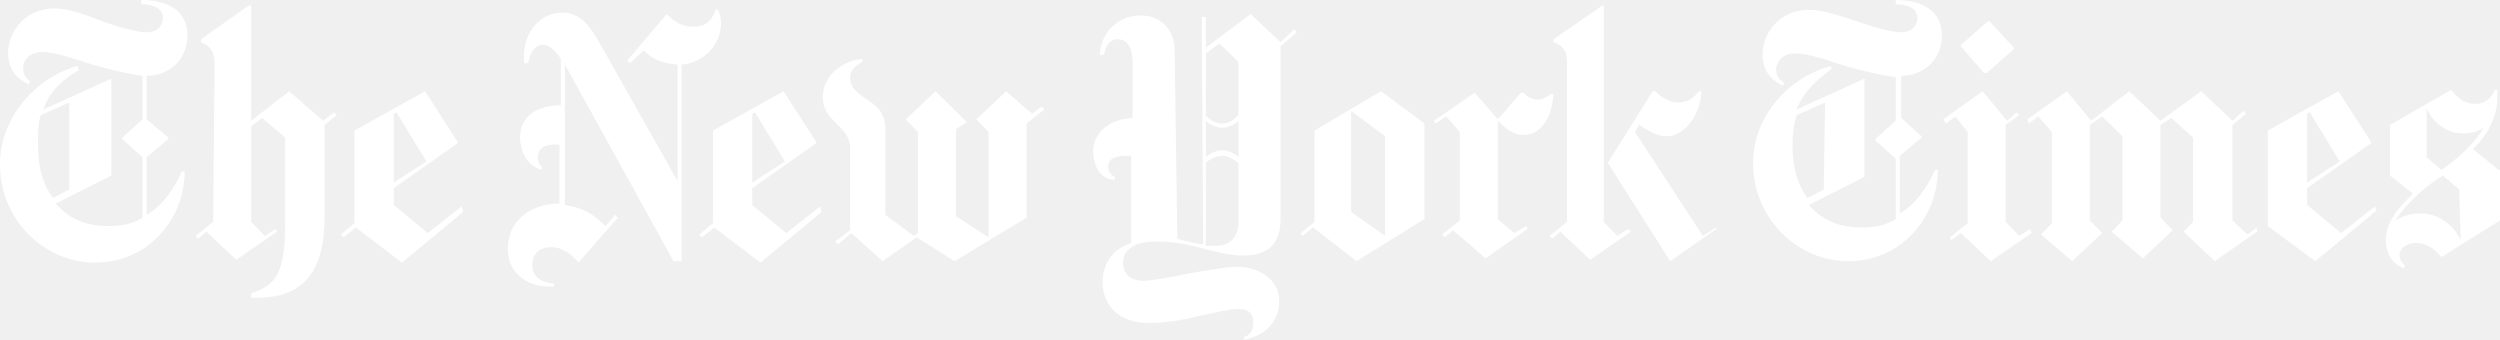
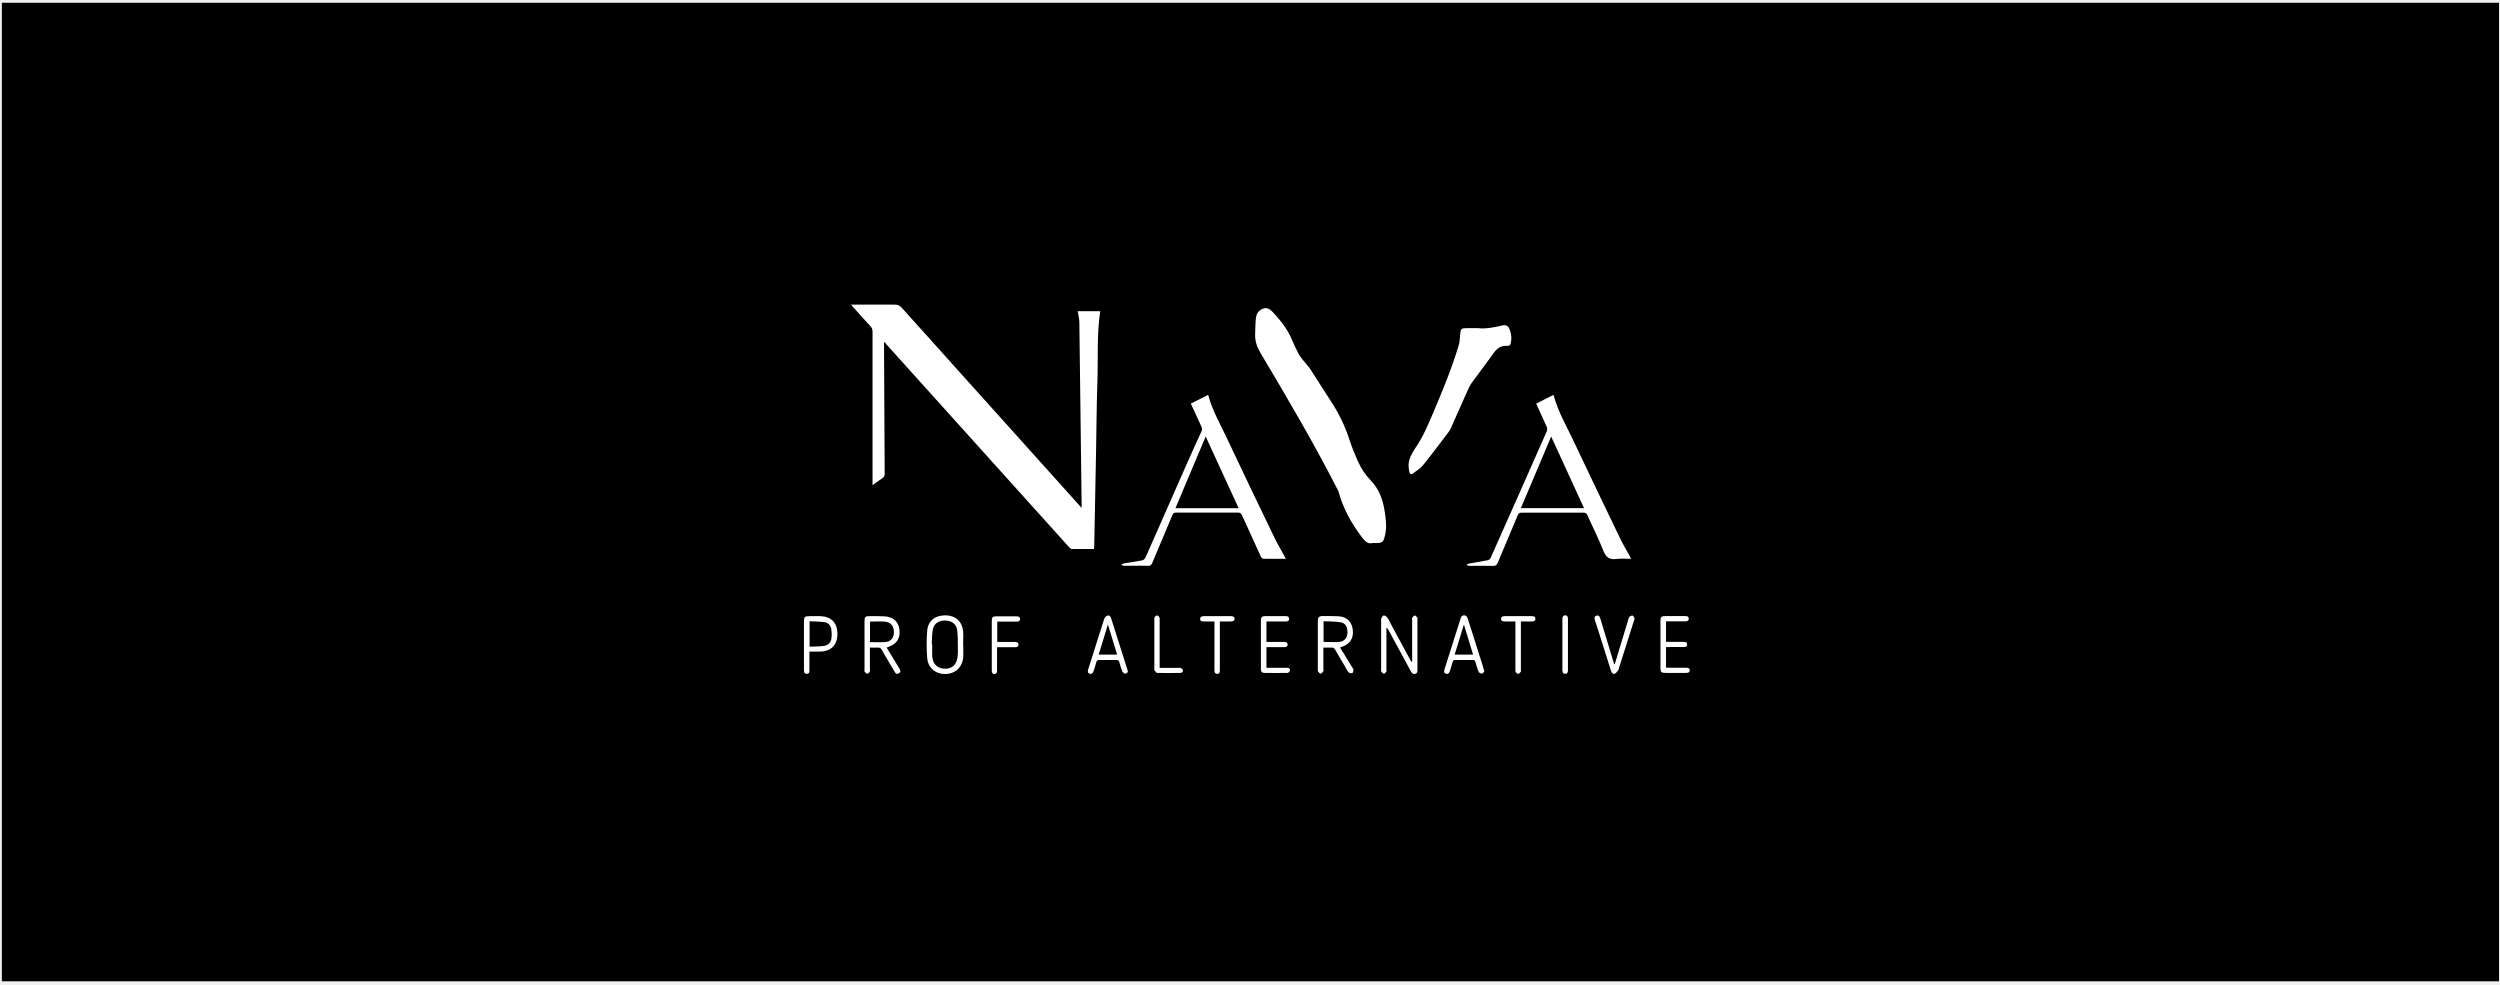
- <svg xmlns="http://www.w3.org/2000/svg" width="206" height="28" viewBox="0 0 206 28" fill="none">
-   <path d="M15.441 2.893C15.441 0.578 13.315 0 11.636 0V0.347C12.643 0.347 13.426 0.694 13.426 1.504C13.426 1.966 13.091 2.661 12.084 2.661C11.3 2.661 9.622 2.198 8.391 1.736C6.937 1.157 5.595 0.694 4.475 0.694C2.238 0.694 0.671 2.43 0.671 4.397C0.671 6.132 1.902 6.711 2.35 6.942L2.462 6.711C2.238 6.479 1.902 6.248 1.902 5.553C1.902 5.091 2.35 4.281 3.468 4.281C4.475 4.281 5.818 4.743 7.609 5.322C9.176 5.784 10.853 6.132 11.749 6.248V9.835L10.07 11.339V11.455L11.749 12.959V17.935C10.853 18.513 9.846 18.629 8.952 18.629C7.273 18.629 5.818 18.166 4.587 16.777L9.175 14.464V6.48L3.58 9.026C4.028 7.522 5.259 6.48 6.49 5.785L6.378 5.439C3.022 6.364 0 9.604 0 13.538C0 18.166 3.692 21.638 7.833 21.638C12.308 21.638 15.218 17.935 15.218 14.116H14.994C14.323 15.621 13.316 17.009 12.085 17.704V12.96L13.875 11.455V11.339L12.085 9.836V6.247C13.763 6.247 15.442 5.09 15.442 2.892L15.441 2.893ZM5.706 15.62L4.362 16.314C3.579 15.272 3.132 13.884 3.132 11.916C3.132 11.108 3.132 10.181 3.356 9.488L5.705 8.447V15.62H5.706ZM17.566 18.281L16.113 19.439L16.335 19.669L17.007 19.09L19.469 21.405L22.826 19.091L22.713 18.86L21.82 19.439L20.7 18.281V10.414L21.595 9.72L23.497 11.339V18.398C23.497 22.794 22.602 23.488 20.7 24.183V24.53C23.833 24.645 26.742 23.604 26.742 17.934V10.298L27.75 9.489L27.526 9.257L26.63 9.951L23.832 7.521L20.699 9.951V0.464H20.476L16.559 3.24V3.472C17.007 3.703 17.679 3.935 17.679 5.208L17.566 18.281ZM38.044 17.008L35.246 19.207L32.449 16.892V15.504L37.708 11.802V11.686L35.023 7.521L29.203 10.76V18.396L28.085 19.322L28.309 19.553L29.316 18.744L33.12 21.637L38.156 17.471L38.044 17.008ZM32.449 15.042V9.372L32.673 9.256L35.135 13.306L32.449 15.042ZM59.415 1.851C59.415 1.504 59.303 1.157 59.191 0.81H58.968C58.632 1.736 58.184 2.198 57.065 2.198C56.058 2.198 55.386 1.619 54.94 1.157L51.694 4.976L51.918 5.207L53.037 4.165C53.709 4.744 54.268 5.207 55.834 5.322V14.926L49.233 3.239C48.673 2.315 47.891 1.041 46.324 1.041C44.534 1.041 42.967 2.661 43.19 5.205H43.526C43.638 4.512 43.974 3.702 44.757 3.702C45.317 3.702 45.877 4.281 46.212 4.86V8.677C44.198 8.677 42.855 9.604 42.855 11.338C42.855 12.265 43.303 13.653 44.645 13.999V13.769C44.422 13.537 44.31 13.306 44.31 12.958C44.31 12.379 44.757 11.917 45.541 11.917H46.101V16.776C43.75 16.776 41.847 18.165 41.847 20.48C41.847 22.678 43.638 23.72 45.653 23.603V23.371C44.422 23.256 43.862 22.678 43.862 21.868C43.862 20.826 44.534 20.364 45.429 20.364C46.324 20.364 47.108 20.943 47.667 21.637L50.912 17.934L50.688 17.703L49.904 18.628C48.673 17.47 48.003 17.125 46.548 16.892V5.322L55.499 21.521H56.171V5.322C57.849 5.207 59.415 3.818 59.415 1.851ZM67.584 17.008L64.786 19.207L61.988 16.892V15.504L67.248 11.802V11.686L64.562 7.521L58.744 10.76V18.396L57.624 19.322L57.848 19.553L58.856 18.744L62.66 21.637L67.695 17.471L67.584 17.008ZM61.988 15.042V9.372L62.212 9.256L64.674 13.306L61.988 15.042ZM85.823 8.793L85.039 9.372L82.913 7.52L80.451 9.834L81.458 10.876V19.553L78.773 17.819V10.645L79.669 10.066L77.095 7.52L74.632 9.834L75.64 10.876V19.206L75.304 19.438L72.955 17.703V10.759C72.955 9.139 72.171 8.677 71.276 8.098C70.493 7.519 70.045 7.172 70.045 6.362C70.045 5.669 70.716 5.321 71.052 5.09V4.858C70.157 4.858 67.808 5.783 67.808 7.982C67.808 9.139 68.367 9.602 68.926 10.18C69.486 10.759 70.045 11.223 70.045 12.263V18.977L68.814 19.902L69.038 20.133L70.157 19.207L72.731 21.522L75.528 19.554L78.662 21.522L84.592 17.934V10.182L86.046 9.026L85.823 8.794V8.793ZM106.635 2.43L105.517 3.471L103.055 1.157L99.362 3.934V1.388H99.027L99.139 20.132C98.803 20.132 97.796 19.901 97.012 19.669L96.788 4.05C96.788 2.892 96.005 1.273 93.991 1.273C91.978 1.273 90.634 2.893 90.634 4.513H90.97C91.082 3.818 91.418 3.239 92.089 3.239C92.76 3.239 93.32 3.702 93.32 5.207V9.719C91.306 9.835 90.075 10.992 90.075 12.496C90.075 13.421 90.522 14.81 91.865 14.81V14.578C91.417 14.347 91.305 13.999 91.305 13.769C91.305 13.074 91.865 12.843 92.76 12.843H93.207V20.017C91.529 20.596 90.858 21.868 90.858 23.257C90.858 25.223 92.312 26.611 94.551 26.611C96.117 26.611 97.459 26.38 98.803 26.033C99.921 25.802 101.376 25.454 102.047 25.454C102.943 25.454 103.278 25.917 103.278 26.496C103.278 27.305 102.943 27.654 102.495 27.768V28C104.286 27.653 105.405 26.497 105.405 24.76C105.405 23.025 103.726 21.983 101.935 21.983C101.04 21.983 99.139 22.33 97.796 22.562C96.229 22.909 94.662 23.141 94.214 23.141C93.431 23.141 92.537 22.794 92.537 21.637C92.537 20.71 93.32 19.901 95.222 19.901C96.229 19.901 97.46 20.017 98.691 20.364C100.033 20.71 101.264 21.058 102.383 21.058C104.062 21.058 105.517 20.479 105.517 18.049V3.818L106.859 2.66L106.635 2.43ZM102.047 9.488C101.712 9.834 101.264 10.181 100.704 10.181C100.145 10.181 99.586 9.835 99.362 9.488V4.397L100.481 3.586L102.047 5.091V9.488ZM102.047 12.958C101.824 12.727 101.264 12.379 100.704 12.379C100.145 12.379 99.586 12.727 99.362 12.958V9.95C99.586 10.181 100.145 10.529 100.704 10.529C101.264 10.529 101.824 10.181 102.047 9.95V12.958ZM102.047 18.396C102.047 19.322 101.488 20.248 100.257 20.248H99.362V13.421C99.586 13.189 100.145 12.842 100.704 12.842C101.264 12.842 101.712 13.189 102.047 13.421V18.396ZM117.378 10.181L113.796 7.52L108.314 10.76V18.281L107.194 19.207L107.306 19.438L108.202 18.744L111.783 21.521L117.378 18.049V10.181ZM111.335 17.471V9.14L114.132 11.223V19.438L111.335 17.471ZM128.007 7.752H127.784C127.448 7.983 127.112 8.215 126.776 8.215C126.329 8.215 125.769 7.983 125.546 7.636H125.322L123.421 9.835L121.518 7.636L118.162 9.95L118.274 10.181L119.168 9.602L120.287 10.876V18.164L118.833 19.322L119.057 19.552L119.728 18.973L122.414 21.288L125.882 18.859L125.77 18.627L124.764 19.206L123.421 18.048V9.949C123.98 10.528 124.652 11.107 125.435 11.107C127.001 11.223 127.896 9.602 128.008 7.751L128.007 7.752ZM141.435 18.86L137.631 21.521L132.483 13.422L136.176 7.52H136.4C136.848 7.983 137.519 8.447 138.302 8.447C139.085 8.447 139.644 7.983 139.98 7.52H140.204C140.092 9.834 138.526 11.224 137.407 11.224C136.288 11.224 135.728 10.645 135.057 10.297L134.721 10.876L140.316 19.439L141.435 18.744V18.86ZM129.127 18.281L127.672 19.439L127.895 19.669L128.567 19.09L131.029 21.405L134.385 19.091L134.162 18.86L133.266 19.439L132.147 18.281V0.462H132.036L128.007 3.239V3.471C128.455 3.702 129.127 3.818 129.127 5.207V18.281ZM160.01 2.893C160.01 0.578 157.883 0 156.206 0V0.347C157.213 0.347 157.995 0.694 157.995 1.504C157.995 1.966 157.661 2.661 156.653 2.661C155.87 2.661 154.191 2.198 152.96 1.736C151.505 1.273 150.163 0.81 149.044 0.81C146.806 0.81 145.239 2.545 145.239 4.512C145.239 6.249 146.47 6.827 146.918 7.058L147.03 6.827C146.694 6.595 146.358 6.363 146.358 5.669C146.358 5.207 146.806 4.397 147.925 4.397C148.932 4.397 150.275 4.859 152.065 5.438C153.632 5.9 155.31 6.248 156.206 6.363V9.95L154.527 11.454V11.57L156.206 13.074V18.049C155.31 18.628 154.303 18.744 153.408 18.744C151.729 18.744 150.275 18.281 149.044 16.892L153.632 14.578V6.479L148.037 9.025C148.597 7.521 149.828 6.479 150.947 5.67L150.835 5.438C147.477 6.363 144.457 9.488 144.457 13.422C144.457 18.049 148.149 21.521 152.289 21.521C156.765 21.521 159.674 17.819 159.674 13.999H159.451C158.78 15.504 157.772 16.892 156.542 17.587V12.844L158.332 11.338V11.223L156.654 9.719V6.248C158.332 6.248 160.011 5.091 160.011 2.893H160.01ZM150.275 15.62L148.932 16.314C148.149 15.272 147.701 13.884 147.701 11.916C147.701 11.108 147.813 10.181 148.037 9.488L150.387 8.447L150.275 15.62ZM163.927 1.735H163.815L161.577 3.702V3.818L163.479 6.016H163.703L165.94 4.05V3.934L163.927 1.736V1.735ZM167.283 18.86L166.388 19.439L165.269 18.281V10.297L166.388 9.488L166.164 9.256L165.381 9.95L163.367 7.52L160.122 9.834L160.346 10.181L161.129 9.602L162.136 10.876V18.396L160.681 19.554L160.793 19.785L161.577 19.206L164.039 21.521L167.395 19.206L167.283 18.86ZM185.97 18.744L185.186 19.323L183.955 18.165V10.297L185.074 9.372L184.851 9.14L183.955 9.95L181.382 7.52L178.025 9.95L175.452 7.52L172.318 9.95L170.305 7.52L167.059 9.834L167.171 10.181L167.955 9.602L169.074 10.876V18.396L168.178 19.322L170.751 21.521L173.214 19.206L172.206 18.165V10.297L173.214 9.604L174.892 11.224V18.164L173.997 19.09L176.571 21.288L179.032 18.974L178.025 17.932V10.296L178.92 9.717L180.711 11.337V18.28L179.927 19.09L182.501 21.52L185.97 19.09V18.744ZM195.705 17.008L192.907 19.207L190.11 16.892V15.504L195.37 11.802V11.686L192.684 7.521L186.865 10.76V18.628L190.781 21.521L195.817 17.355L195.705 17.008ZM190.11 15.042V9.372L190.333 9.256L192.796 13.306L190.11 15.042ZM205.888 13.999L203.762 12.265C205.217 10.992 205.777 9.256 205.777 8.099V7.404H205.553C205.329 7.983 204.881 8.562 203.986 8.562C203.091 8.562 202.532 8.099 201.972 7.404L196.936 10.297V14.463L198.839 15.966C196.936 17.703 196.601 18.86 196.601 19.785C196.601 20.943 197.16 21.752 198.055 22.099L198.167 21.868C197.944 21.637 197.72 21.521 197.72 20.942C197.72 20.596 198.167 20.017 199.063 20.017C200.182 20.017 200.853 20.826 201.189 21.174L206 18.165V14.001L205.888 13.999ZM204.657 10.529C203.874 11.917 202.196 13.306 201.189 13.999L199.958 12.958V8.909C200.406 10.067 201.637 10.991 202.867 10.991C203.65 10.991 204.098 10.876 204.657 10.529ZM202.756 19.785C202.196 18.512 200.853 17.587 199.51 17.587C199.175 17.587 198.279 17.587 197.384 18.166C197.944 17.24 199.398 15.62 201.301 14.463L202.644 15.621L202.756 19.785Z" fill="white" />
+ <svg xmlns="http://www.w3.org/2000/svg" width="396" height="156" viewBox="0 0 396 156" fill="none">
+   <rect width="395.551" height="155" transform="translate(0.296875 0.438477)" fill="black" />
+   <path d="M140.032 54.212C140.032 54.472 140.032 54.746 140.032 55.006C140.061 61.672 140.09 68.352 140.133 75.018C140.133 75.365 140.046 75.567 139.757 75.754C139.252 76.072 138.775 76.447 138.211 76.851V76.23C138.211 68.338 138.211 60.431 138.211 52.538C138.211 52.178 138.11 51.918 137.864 51.658C136.954 50.677 136.058 49.667 135.162 48.672C135.061 48.556 134.974 48.441 134.815 48.253C135.047 48.253 135.191 48.253 135.336 48.253C137.474 48.253 139.598 48.268 141.737 48.253C142.228 48.253 142.532 48.398 142.85 48.758C152.184 59.161 161.533 69.55 170.868 79.938C170.998 80.083 171.128 80.227 171.316 80.443C171.316 80.213 171.345 80.097 171.331 79.967C171.215 70.329 171.099 60.705 170.969 51.067C170.969 50.49 170.796 49.913 170.709 49.292H174.278C173.715 52.986 173.96 56.723 173.83 60.445C173.7 64.153 173.686 67.876 173.614 71.584C173.513 76.548 173.426 81.511 173.325 86.489C173.325 86.633 173.31 86.778 173.296 86.965C172.096 86.965 170.926 86.965 169.77 86.965C169.625 86.965 169.467 86.792 169.351 86.677C165.926 82.882 162.516 79.087 159.091 75.292C152.849 68.367 146.621 61.441 140.379 54.515C140.292 54.414 140.234 54.299 140.162 54.183C140.119 54.212 140.075 54.241 140.032 54.255V54.212Z" fill="white" />
+   <path d="M217.456 86.013C216.661 86.244 216.184 85.71 215.664 85.017C214.046 82.868 212.774 80.573 212.052 77.976C212.008 77.832 211.95 77.688 211.878 77.558C208.092 70.141 203.873 62.985 199.625 55.843C199.09 54.934 198.786 54.025 198.815 52.986C198.844 52.091 198.844 51.211 198.945 50.331C199.032 49.581 199.495 49.018 200.26 48.831C200.492 48.773 200.809 48.831 201.012 48.946C201.33 49.133 201.604 49.422 201.85 49.696C202.977 50.923 203.974 52.236 204.639 53.794C204.957 54.559 205.318 55.309 205.694 56.045C205.867 56.391 206.127 56.694 206.358 56.997C206.763 57.517 207.24 57.993 207.601 58.541C208.641 60.128 209.624 61.758 210.679 63.346C212.037 65.366 213.078 67.516 213.814 69.838C214.176 70.95 214.638 72.046 215.115 73.114C215.606 74.225 216.271 75.22 217.124 76.1C218.453 77.471 219.06 79.159 219.334 81.006C219.508 82.189 219.681 83.358 219.436 84.556C219.132 85.97 219.06 86.056 217.456 86.013Z" fill="white" />
+   <path d="M188.613 63.937C189.553 63.461 190.449 63.014 191.33 62.566C191.373 62.595 191.402 62.624 191.402 62.639C192.038 65.019 193.266 67.14 194.307 69.348C196.792 74.6 199.292 79.837 201.821 85.061C202.298 86.071 202.876 87.023 203.41 88.004C203.482 88.148 203.569 88.293 203.685 88.509H201.806C201.301 88.509 200.809 88.495 200.303 88.509C199.986 88.523 199.827 88.422 199.697 88.119C198.714 85.941 197.717 83.791 196.734 81.612C196.59 81.309 196.431 81.194 196.099 81.194C192.833 81.194 189.567 81.194 186.301 81.194C185.984 81.194 185.825 81.295 185.709 81.583C184.654 84.123 183.57 86.633 182.516 89.173C182.385 89.504 182.227 89.634 181.865 89.62C180.579 89.591 179.293 89.62 178.007 89.62C177.877 89.62 177.733 89.519 177.603 89.461C177.718 89.389 177.834 89.274 177.964 89.259C178.917 89.086 179.871 88.927 180.825 88.783C181.157 88.725 181.331 88.567 181.475 88.249C183.686 83.214 185.911 78.178 188.137 73.142C188.845 71.526 189.582 69.925 190.319 68.323C190.434 68.064 190.434 67.862 190.319 67.602C189.755 66.39 189.191 65.163 188.613 63.894V63.937ZM196.2 80.501C194.451 76.706 192.746 72.969 190.983 69.146C189.365 72.984 187.775 76.721 186.186 80.501H196.2Z" fill="white" />
+   <path d="M243.321 63.937C244.246 63.475 245.142 63.014 246.038 62.566C246.081 62.61 246.11 62.624 246.11 62.653C246.789 65.192 248.119 67.458 249.231 69.809C251.673 74.989 254.159 80.155 256.644 85.32C257.121 86.301 257.685 87.225 258.205 88.177C258.248 88.264 258.291 88.365 258.364 88.523C257.554 88.523 256.803 88.437 256.066 88.538C254.925 88.697 254.376 88.278 253.956 87.196C253.205 85.291 252.266 83.459 251.428 81.583C251.298 81.309 251.153 81.208 250.85 81.208C247.57 81.208 244.289 81.208 241.009 81.208C240.691 81.208 240.532 81.309 240.417 81.598C239.362 84.123 238.293 86.619 237.238 89.144C237.093 89.504 236.92 89.649 236.515 89.634C235.244 89.606 233.972 89.634 232.7 89.634C232.57 89.634 232.426 89.533 232.296 89.476C232.426 89.403 232.527 89.288 232.672 89.274C233.669 89.086 234.666 88.942 235.663 88.74C235.836 88.711 236.038 88.538 236.111 88.379C239.102 81.684 242.064 74.989 245.026 68.28C245.099 68.107 245.084 67.833 245.026 67.66C244.477 66.419 243.914 65.192 243.321 63.923V63.937ZM250.908 80.487C249.174 76.706 247.454 72.955 245.705 69.146C244.087 72.984 242.498 76.721 240.908 80.487H250.908Z" fill="white" />
+   <path d="M234.246 51.99C235.286 52.12 236.544 51.889 237.801 51.586C238.624 51.384 238.928 51.586 239.202 52.394C239.419 53.044 239.462 53.693 239.304 54.357C239.231 54.645 239.101 54.818 238.769 54.789C237.786 54.688 237.15 55.15 236.587 55.929C235.474 57.516 234.275 59.031 233.148 60.604C232.801 61.095 232.555 61.657 232.31 62.206C231.486 64.053 230.677 65.899 229.853 67.746C229.738 68.006 229.579 68.251 229.42 68.482C228.09 70.228 226.79 71.988 225.417 73.676C224.984 74.21 224.348 74.6 223.77 75.018C223.452 75.249 223.293 74.989 223.235 74.715C223.047 73.893 223.076 73.099 223.437 72.32C223.625 71.931 223.813 71.527 224.059 71.166C225.359 69.333 226.226 67.27 227.093 65.207C228.553 61.758 229.983 58.31 231.053 54.717C231.226 54.155 231.24 53.534 231.298 52.943C231.37 52.091 231.443 51.99 232.295 51.976C232.859 51.976 233.408 51.976 234.232 51.976L234.246 51.99Z" fill="white" />
+   <path d="M223.683 104.828C223.683 102.635 223.683 100.456 223.683 98.263C223.683 98.133 223.64 97.96 223.698 97.859C223.799 97.7 223.958 97.512 224.117 97.498C224.233 97.484 224.406 97.7 224.507 97.844C224.565 97.931 224.522 98.075 224.522 98.205C224.522 100.802 224.522 103.399 224.522 105.996C224.522 106.299 224.565 106.631 224.16 106.732C223.756 106.833 223.597 106.545 223.438 106.256C222.282 104.106 221.111 101.956 219.941 99.806C219.869 99.662 219.782 99.532 219.609 99.403V99.821C219.609 101.87 219.609 103.933 219.609 105.982C219.609 106.097 219.652 106.256 219.609 106.343C219.507 106.501 219.348 106.718 219.204 106.718C219.059 106.718 218.901 106.501 218.785 106.343C218.727 106.271 218.77 106.141 218.77 106.025C218.77 103.414 218.77 100.802 218.77 98.191C218.77 98.133 218.756 98.061 218.77 98.017C218.886 97.83 218.987 97.527 219.146 97.498C219.32 97.455 219.594 97.628 219.724 97.787C219.955 98.075 220.1 98.436 220.273 98.768C221.299 100.672 222.325 102.562 223.351 104.467C223.423 104.597 223.496 104.712 223.568 104.842C223.597 104.842 223.626 104.828 223.655 104.813L223.683 104.828Z" fill="white" />
+   <path d="M209.624 102.577C209.624 103.731 209.624 104.813 209.624 105.895C209.624 106.025 209.667 106.198 209.624 106.299C209.523 106.472 209.364 106.689 209.191 106.718C209.075 106.732 208.887 106.501 208.771 106.343C208.714 106.242 208.743 106.083 208.743 105.939C208.743 103.442 208.743 100.961 208.743 98.465C208.743 97.729 208.887 97.585 209.61 97.585C210.39 97.585 211.185 97.585 211.965 97.613C213.309 97.686 214.104 98.436 214.277 99.72C214.45 101.062 213.858 102.014 212.586 102.447C212.485 102.476 212.398 102.519 212.268 102.562C212.919 103.63 213.554 104.669 214.19 105.708C214.262 105.838 214.407 105.967 214.393 106.097C214.393 106.285 214.32 106.573 214.205 106.617C214.046 106.674 213.742 106.617 213.627 106.501C213.381 106.213 213.222 105.866 213.034 105.549C212.514 104.669 211.979 103.789 211.474 102.894C211.329 102.649 211.17 102.562 210.896 102.577C210.491 102.591 210.086 102.577 209.61 102.577H209.624ZM209.638 101.682C210.52 101.682 211.372 101.74 212.196 101.668C212.948 101.596 213.395 101.018 213.439 100.283C213.482 99.345 213.135 98.695 212.341 98.566C211.459 98.421 210.563 98.45 209.653 98.407V101.697L209.638 101.682Z" fill="white" />
+   <path d="M140.437 102.562C141.072 103.616 141.708 104.655 142.344 105.708C142.517 106.011 142.85 106.357 142.387 106.646C141.925 106.934 141.766 106.487 141.578 106.184C140.928 105.087 140.278 104.005 139.656 102.909C139.526 102.678 139.367 102.562 139.093 102.577C138.674 102.606 138.255 102.577 137.792 102.577C137.792 103.717 137.792 104.799 137.792 105.881C137.792 106.04 137.836 106.242 137.778 106.372C137.706 106.53 137.532 106.718 137.388 106.718C137.243 106.718 137.07 106.545 136.969 106.4C136.896 106.299 136.94 106.141 136.94 105.996C136.94 103.471 136.94 100.961 136.94 98.436C136.94 97.7 137.055 97.585 137.778 97.599C138.544 97.599 139.324 97.585 140.09 97.628C141.463 97.7 142.315 98.45 142.474 99.72C142.647 101.062 142.041 102.029 140.74 102.461C140.653 102.49 140.567 102.534 140.451 102.577L140.437 102.562ZM137.807 98.45V101.711C138.601 101.711 139.367 101.754 140.133 101.711C141.087 101.653 141.578 101.091 141.593 100.153C141.593 99.157 141.116 98.551 140.148 98.465C139.382 98.407 138.616 98.465 137.807 98.465V98.45Z" fill="white" />
+   <path d="M152.575 102.086C152.575 102.75 152.618 103.414 152.575 104.077C152.459 105.679 151.332 106.732 149.757 106.761C148.211 106.79 146.997 105.809 146.867 104.222C146.751 102.793 146.751 101.35 146.867 99.936C146.983 98.335 148.124 97.455 149.786 97.469C151.346 97.484 152.416 98.436 152.56 100.009C152.618 100.701 152.56 101.394 152.56 102.086H152.575ZM147.604 102.072C147.604 102.072 147.647 102.072 147.662 102.072C147.662 102.692 147.633 103.313 147.662 103.933C147.734 105.145 148.456 105.867 149.598 105.924C150.725 105.982 151.477 105.362 151.664 104.15C151.751 103.572 151.737 102.981 151.722 102.389C151.722 101.538 151.722 100.658 151.621 99.821C151.491 98.84 150.768 98.32 149.728 98.292C148.673 98.263 147.922 98.782 147.748 99.778C147.618 100.528 147.633 101.307 147.589 102.072H147.604Z" fill="white" />
+   <path d="M178.686 106.4C178.585 106.487 178.44 106.718 178.296 106.718C178.122 106.718 177.862 106.545 177.79 106.386C177.588 105.91 177.458 105.419 177.313 104.929C177.241 104.654 177.125 104.539 176.822 104.539C175.912 104.553 175.001 104.553 174.105 104.539C173.845 104.539 173.73 104.611 173.657 104.871C173.542 105.333 173.383 105.794 173.238 106.256C173.152 106.545 172.993 106.819 172.631 106.718C172.256 106.617 172.285 106.314 172.371 106.025C173.209 103.37 174.048 100.701 174.9 98.046C174.972 97.815 175.232 97.556 175.449 97.498C175.782 97.411 175.941 97.729 176.027 98.017C176.88 100.701 177.732 103.399 178.585 106.083C178.614 106.155 178.614 106.227 178.657 106.415L178.686 106.4ZM174.033 103.688H176.952C176.475 102.101 175.998 100.571 175.493 98.912C174.987 100.586 174.51 102.115 174.033 103.688Z" fill="white" />
+   <path d="M235.099 106.372C234.984 106.487 234.853 106.704 234.738 106.704C234.55 106.704 234.29 106.559 234.218 106.415C234.001 105.924 233.856 105.391 233.712 104.871C233.64 104.626 233.524 104.539 233.278 104.539C232.354 104.539 231.429 104.554 230.518 104.539C230.244 104.539 230.143 104.655 230.085 104.886C229.955 105.347 229.825 105.809 229.666 106.271C229.579 106.559 229.42 106.819 229.059 106.718C228.669 106.603 228.727 106.3 228.813 106.011C229.651 103.371 230.49 100.716 231.328 98.075C231.414 97.772 231.53 97.469 231.906 97.469C232.31 97.469 232.426 97.787 232.527 98.09C233.307 100.543 234.088 103.01 234.868 105.463C234.955 105.737 235.027 106.011 235.128 106.372H235.099ZM231.891 98.898C231.386 100.571 230.909 102.115 230.417 103.688H233.336C232.859 102.115 232.397 100.571 231.877 98.898H231.891Z" fill="white" />
+   <path d="M128.212 103.226C128.212 104.178 128.212 105.087 128.212 105.982C128.212 106.314 128.27 106.732 127.793 106.732C127.33 106.732 127.345 106.328 127.345 105.996C127.345 103.471 127.345 100.961 127.345 98.436C127.345 97.729 127.489 97.599 128.197 97.599C128.775 97.599 129.339 97.585 129.917 97.599C131.665 97.657 132.619 98.623 132.648 100.355C132.677 102.144 131.68 103.168 129.874 103.212C129.339 103.212 128.79 103.212 128.212 103.212V103.226ZM128.241 102.433C129.007 102.404 129.743 102.418 130.48 102.317C131.131 102.231 131.608 101.812 131.694 101.148C131.766 100.643 131.752 100.095 131.665 99.59C131.564 99.042 131.16 98.623 130.596 98.551C129.83 98.45 129.05 98.45 128.241 98.407V102.433Z" fill="white" />
+   <path d="M263.898 102.519V105.751C264.057 105.751 264.216 105.765 264.375 105.765C265.271 105.765 266.152 105.765 267.048 105.765C267.337 105.765 267.641 105.809 267.655 106.155C267.655 106.53 267.381 106.588 267.048 106.588C265.964 106.588 264.866 106.588 263.782 106.588C263.147 106.588 263.017 106.444 263.017 105.809C263.017 103.341 263.017 100.86 263.017 98.392C263.017 97.729 263.161 97.585 263.811 97.585C264.837 97.585 265.863 97.585 266.889 97.585C267.193 97.585 267.496 97.613 267.496 98.003C267.496 98.407 267.178 98.421 266.875 98.421C265.892 98.421 264.91 98.421 263.898 98.421V101.668C264.606 101.668 265.314 101.668 266.022 101.668C266.239 101.668 266.441 101.668 266.658 101.668C266.947 101.668 267.222 101.697 267.236 102.072C267.236 102.447 266.976 102.49 266.672 102.49C265.907 102.49 265.126 102.49 264.36 102.49C264.216 102.49 264.071 102.49 263.884 102.505L263.898 102.519Z" fill="white" />
+   <path d="M200.607 98.436V101.682C201.199 101.682 201.792 101.682 202.37 101.682C202.731 101.682 203.092 101.682 203.454 101.682C203.757 101.682 203.974 101.798 203.959 102.115C203.959 102.418 203.728 102.505 203.454 102.505C202.514 102.505 201.575 102.505 200.607 102.505V105.78C200.78 105.78 200.939 105.78 201.098 105.78C202.023 105.78 202.948 105.78 203.858 105.78C204.133 105.78 204.378 105.896 204.335 106.199C204.306 106.357 204.089 106.588 203.945 106.588C202.702 106.617 201.46 106.603 200.231 106.588C199.899 106.588 199.726 106.372 199.726 106.025C199.726 103.414 199.726 100.802 199.726 98.191C199.726 97.801 199.928 97.599 200.318 97.599C201.445 97.599 202.587 97.599 203.714 97.599C204.003 97.599 204.191 97.715 204.205 98.018C204.205 98.335 204.003 98.436 203.728 98.436C202.876 98.436 202.038 98.436 201.185 98.436C201.012 98.436 200.824 98.436 200.593 98.436H200.607Z" fill="white" />
+   <path d="M255.791 105.16C256.47 102.923 257.15 100.687 257.829 98.45C257.901 98.205 257.944 97.931 258.089 97.729C258.19 97.599 258.45 97.484 258.609 97.513C258.739 97.541 258.84 97.772 258.898 97.945C258.927 98.046 258.869 98.176 258.826 98.292C258.017 100.846 257.207 103.414 256.398 105.968C256.369 106.04 256.369 106.126 256.326 106.184C256.138 106.386 255.965 106.675 255.748 106.732C255.401 106.805 255.257 106.473 255.155 106.17C254.534 104.179 253.898 102.202 253.277 100.225C253.075 99.576 252.872 98.927 252.656 98.292C252.554 97.974 252.468 97.628 252.901 97.513C253.291 97.412 253.421 97.729 253.508 98.032C254.129 100.066 254.751 102.101 255.358 104.135C255.459 104.496 255.574 104.842 255.69 105.203H255.791V105.16Z" fill="white" />
+   <path d="M157.965 98.436V101.682C158.485 101.682 158.991 101.682 159.496 101.682C159.915 101.682 160.349 101.682 160.768 101.682C161.071 101.682 161.332 101.755 161.317 102.115C161.317 102.447 161.057 102.519 160.768 102.519C159.843 102.519 158.933 102.519 157.936 102.519C157.936 102.793 157.936 103.053 157.936 103.298C157.936 104.265 157.936 105.232 157.936 106.198C157.936 106.501 157.864 106.776 157.517 106.761C157.184 106.761 157.098 106.487 157.098 106.184C157.098 103.558 157.098 100.932 157.098 98.306C157.098 97.787 157.257 97.628 157.777 97.628C158.846 97.628 159.93 97.628 160.999 97.628C161.303 97.628 161.563 97.671 161.577 98.046C161.577 98.421 161.303 98.465 161.014 98.465C160.017 98.465 159.02 98.465 157.965 98.465V98.436Z" fill="white" />
+   <path d="M240.056 98.436C239.463 98.436 238.928 98.436 238.379 98.436C238.09 98.436 237.787 98.407 237.772 98.046C237.772 97.671 238.047 97.599 238.365 97.599C239.781 97.599 241.197 97.599 242.628 97.599C242.917 97.599 243.206 97.628 243.206 98.003C243.206 98.407 242.902 98.436 242.599 98.436C242.064 98.436 241.515 98.436 240.908 98.436V98.999C240.908 101.336 240.908 103.674 240.908 106.011C240.908 106.141 240.951 106.314 240.879 106.415C240.793 106.559 240.648 106.732 240.503 106.732C240.373 106.732 240.171 106.603 240.099 106.473C240.012 106.328 240.041 106.126 240.041 105.939C240.041 103.616 240.041 101.293 240.041 98.97V98.436H240.056Z" fill="white" />
+   <path d="M192.385 98.436C191.778 98.436 191.243 98.436 190.694 98.436C190.405 98.436 190.102 98.407 190.102 98.046C190.102 97.657 190.391 97.599 190.708 97.599C192.125 97.599 193.555 97.599 194.971 97.599C195.26 97.599 195.549 97.657 195.549 98.018C195.549 98.378 195.26 98.436 194.971 98.436C194.408 98.436 193.859 98.436 193.223 98.436C193.223 98.638 193.223 98.826 193.223 98.999C193.223 101.394 193.223 103.803 193.223 106.199C193.223 106.487 193.165 106.732 192.833 106.747C192.5 106.747 192.37 106.53 192.37 106.213C192.37 106.098 192.37 105.968 192.37 105.852C192.37 103.573 192.37 101.293 192.37 99.013C192.37 98.854 192.37 98.681 192.37 98.45L192.385 98.436Z" fill="white" />
+   <path d="M183.686 105.794C184.726 105.794 185.694 105.794 186.677 105.794C186.807 105.794 186.98 105.751 187.081 105.823C187.226 105.924 187.399 106.097 187.399 106.227C187.399 106.357 187.183 106.588 187.053 106.588C185.795 106.617 184.538 106.617 183.296 106.588C183.151 106.588 182.992 106.328 182.862 106.155C182.804 106.083 182.848 105.953 182.848 105.838C182.848 103.284 182.848 100.744 182.848 98.191C182.848 98.061 182.819 97.888 182.877 97.787C182.978 97.642 183.166 97.469 183.296 97.484C183.426 97.484 183.585 97.686 183.671 97.844C183.729 97.931 183.686 98.075 183.686 98.205C183.686 100.542 183.686 102.88 183.686 105.217V105.794Z" fill="white" />
+   <path d="M248.364 102.13C248.364 103.457 248.364 104.785 248.364 106.112C248.364 106.429 248.321 106.732 247.945 106.732C247.555 106.732 247.482 106.429 247.482 106.098C247.482 103.428 247.482 100.759 247.482 98.09C247.482 97.772 247.54 97.484 247.916 97.469C248.321 97.469 248.364 97.772 248.364 98.104C248.364 99.446 248.364 100.788 248.364 102.13Z" fill="white" />
</svg>
